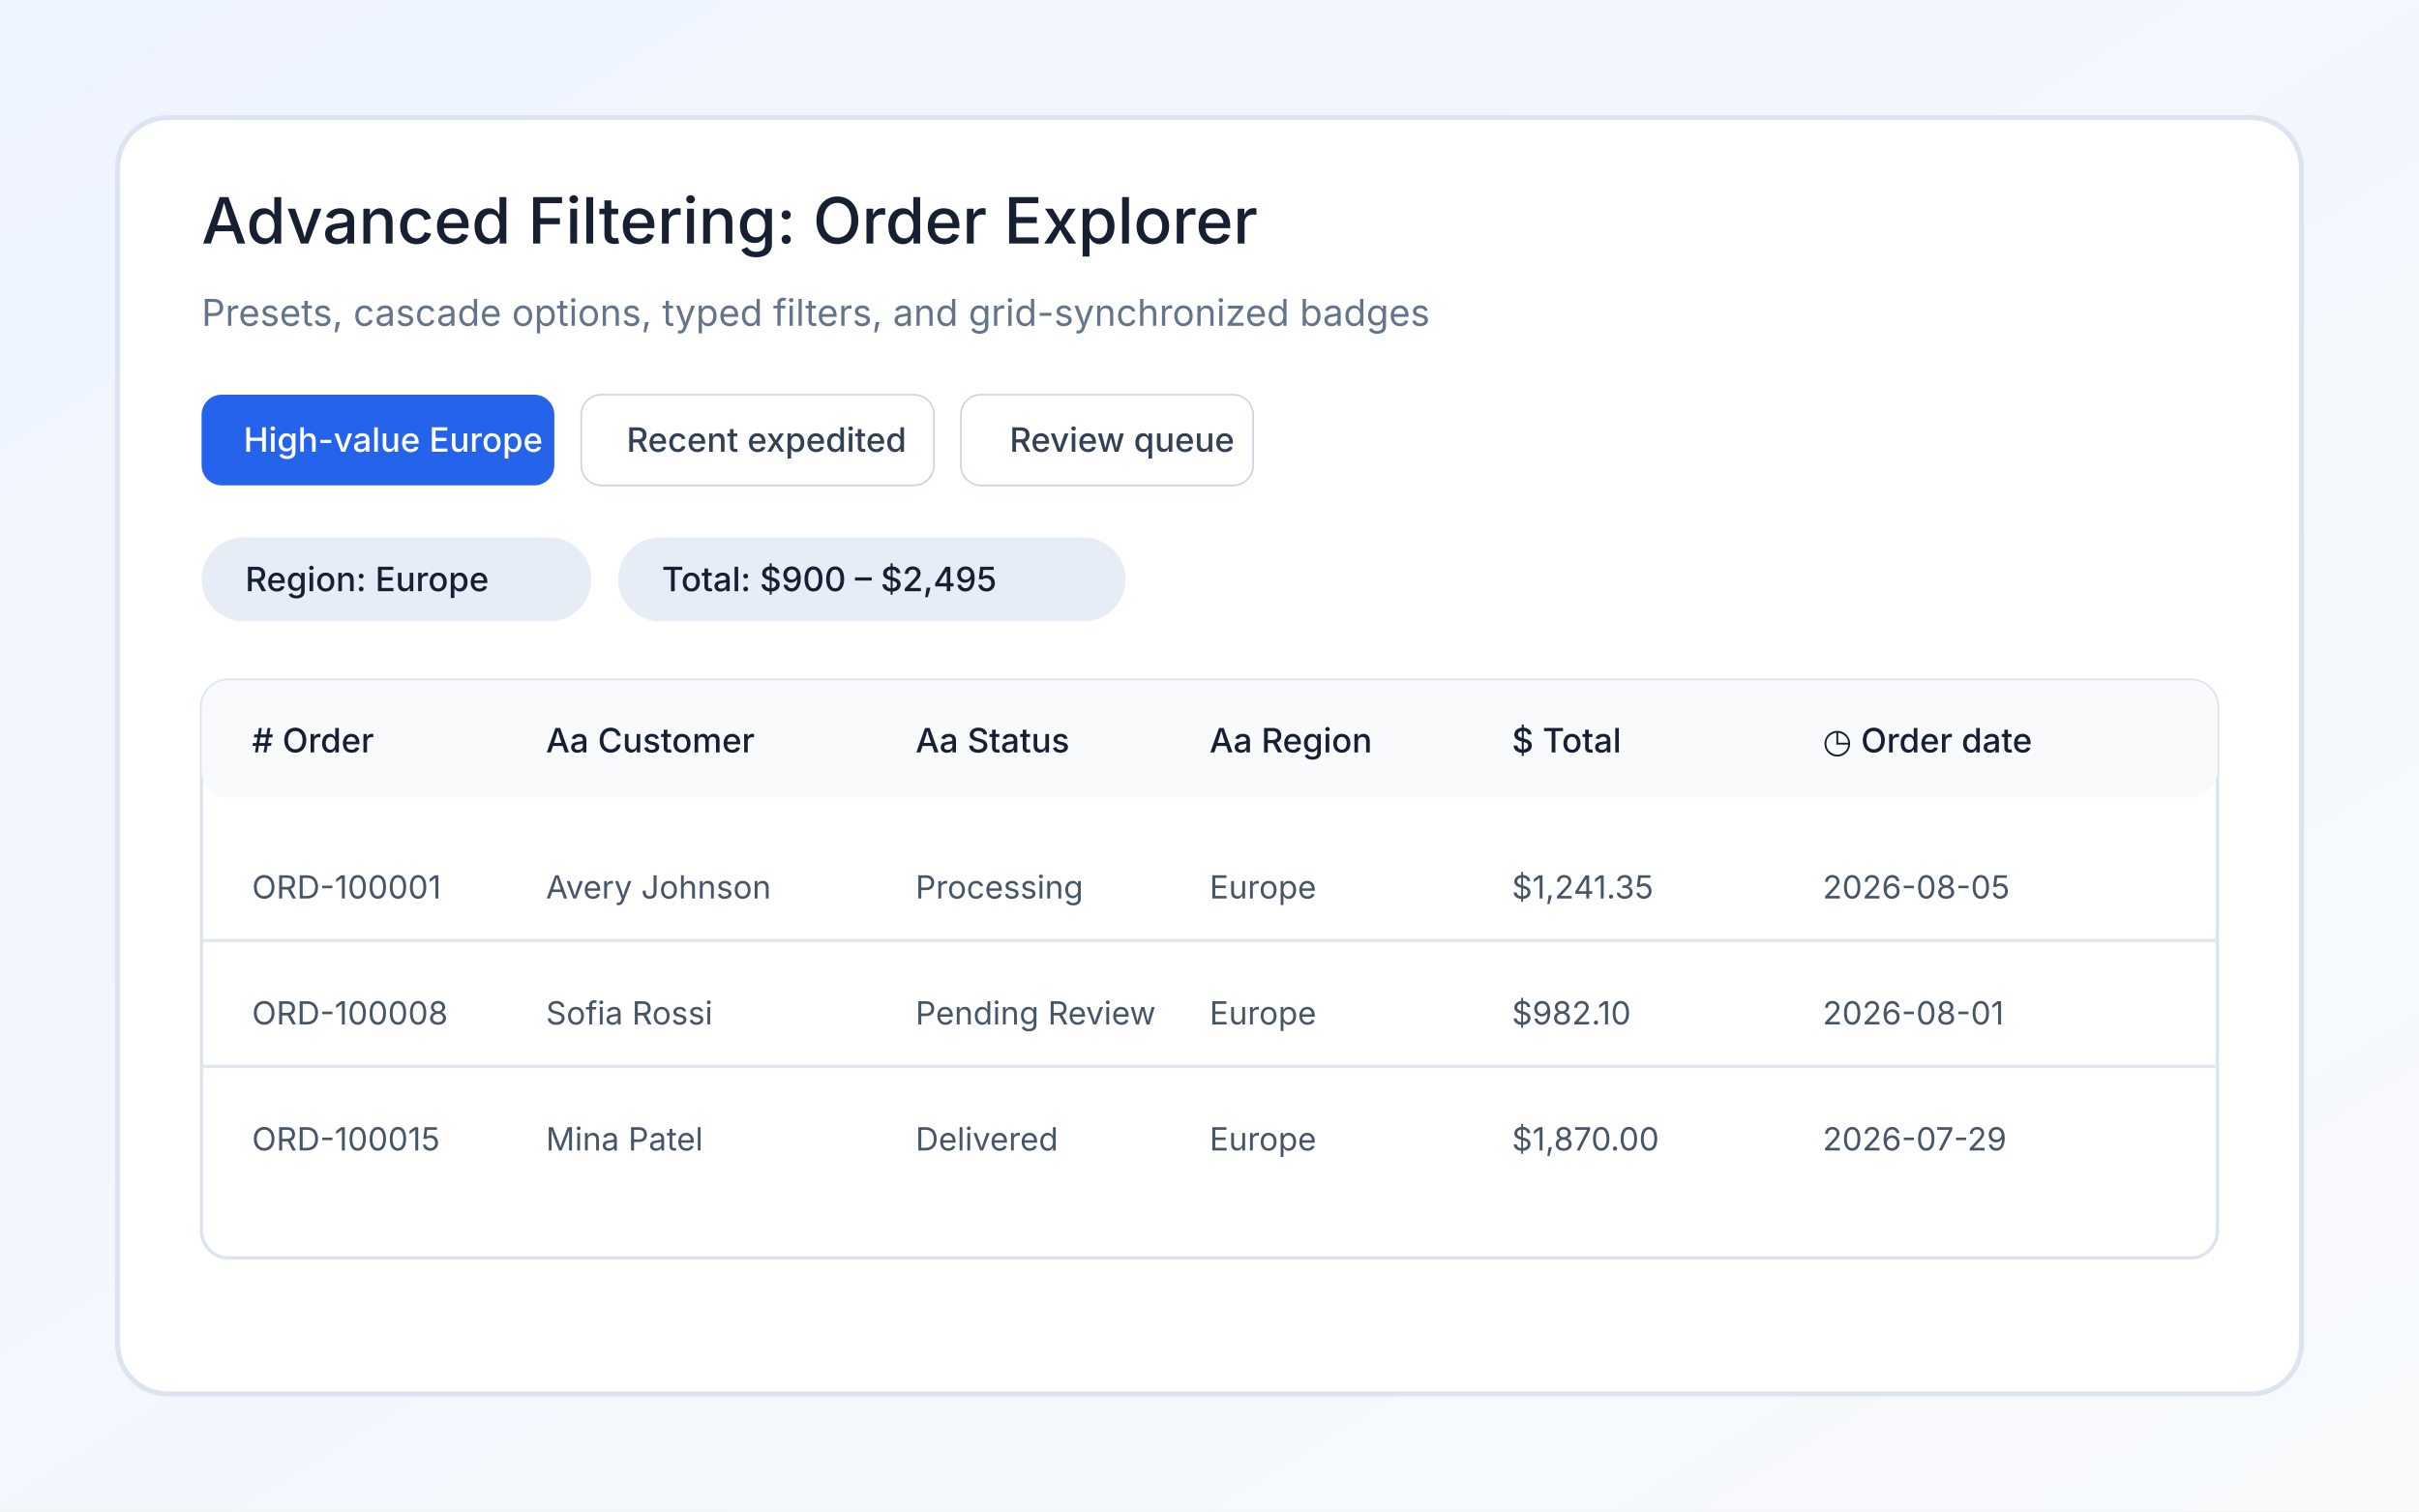
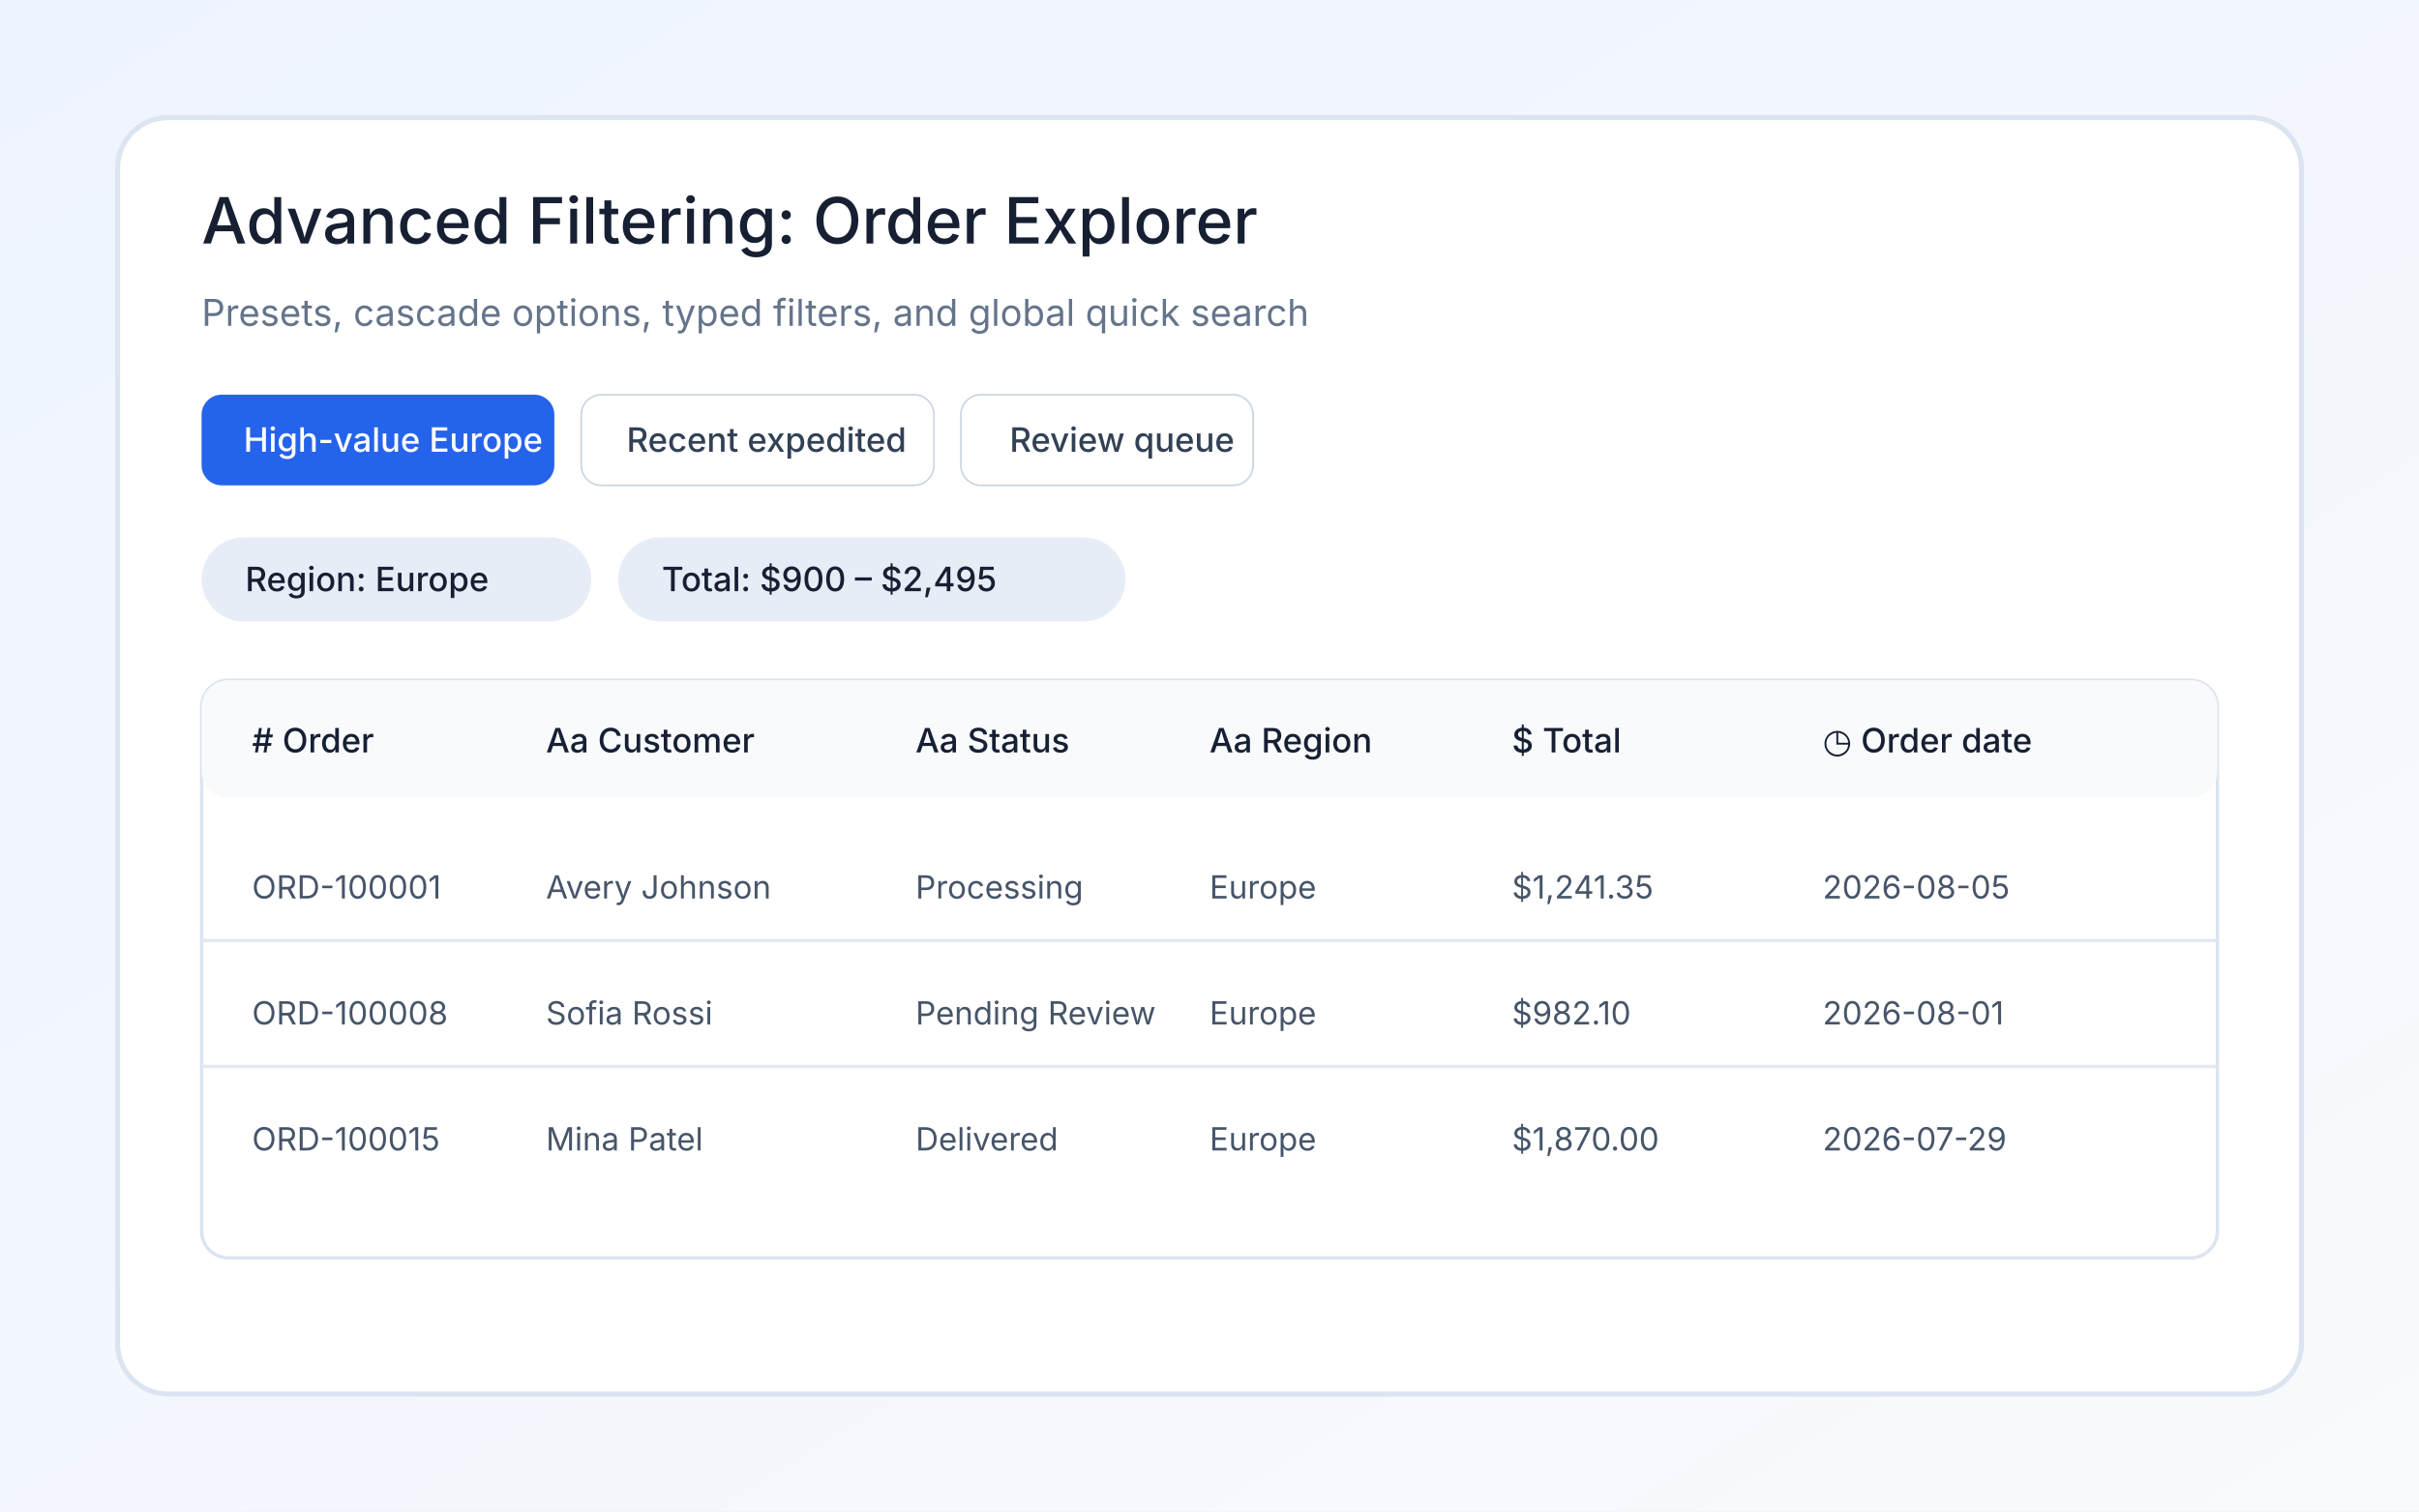
<svg xmlns="http://www.w3.org/2000/svg" width="1440" height="900" viewBox="0 0 1440 900" role="img" aria-labelledby="title desc">
  <defs>
    <linearGradient id="background" x1="0" y1="0" x2="1" y2="1">
      <stop offset="0" stop-color="#eef4ff" />
      <stop offset="1" stop-color="#f8fafc" />
    </linearGradient>
  </defs>
  <rect width="1440" height="900" fill="url(#background)" />
  <rect x="70" y="70" width="1300" height="760" rx="30" fill="#fff" stroke="#dbe4f0" stroke-width="3" />
  <text x="120" y="145" fill="#172033" font-family="Inter,Arial,sans-serif" font-size="38" font-weight="500">Advanced Filtering: Order Explorer</text>
-   <text x="120" y="194" fill="#64748b" font-family="Inter,Arial,sans-serif" font-size="22">Presets, cascade options, typed filters, and grid-synchronized badges</text>
+   <text x="120" y="194" fill="#64748b" font-family="Inter,Arial,sans-serif" font-size="22">Presets, cascade options, typed filters, and global quick search</text>
  <g font-family="Inter,Arial,sans-serif" font-size="20" font-weight="500">
    <rect x="120" y="235" width="210" height="54" rx="12" fill="#2563eb" />
    <text x="145" y="269" fill="#fff">High-value Europe</text>
    <rect x="346" y="235" width="210" height="54" rx="12" fill="#fff" stroke="#cbd5e1" />
    <text x="373" y="269" fill="#334155">Recent expedited</text>
    <rect x="572" y="235" width="174" height="54" rx="12" fill="#fff" stroke="#cbd5e1" />
    <text x="601" y="269" fill="#334155">Review queue</text>
  </g>
  <g font-family="Inter,Arial,sans-serif" font-size="20" font-weight="500" fill="#172033">
    <rect x="120" y="320" width="232" height="50" rx="25" fill="#e7edf6" />
    <text x="146" y="352">Region: Europe</text>
    <rect x="368" y="320" width="302" height="50" rx="25" fill="#e7edf6" />
    <text x="394" y="352">Total: $900 – $2,495</text>
  </g>
  <rect x="120" y="405" width="1200" height="344" rx="16" fill="#fff" stroke="#dbe4f0" stroke-width="2" />
  <rect x="120" y="405" width="1200" height="70" rx="16" fill="#f8fafc" />
  <g fill="#172033" font-family="Inter,Arial,sans-serif" font-size="20" font-weight="500">
    <text x="150" y="448"># Order</text>
    <text x="325" y="448">Aa Customer</text>
    <text x="545" y="448">Aa Status</text>
    <text x="720" y="448">Aa Region</text>
    <text x="900" y="448">$ Total</text>
    <text x="1085" y="448">◷ Order date</text>
  </g>
  <g fill="#475569" font-family="Inter,Arial,sans-serif" font-size="19">
    <text x="150" y="535">ORD-100001</text>
    <text x="325" y="535">Avery Johnson</text>
    <text x="545" y="535">Processing</text>
    <text x="720" y="535">Europe</text>
    <text x="900" y="535">$1,241.35</text>
    <text x="1085" y="535">2026-08-05</text>
    <text x="150" y="610">ORD-100008</text>
    <text x="325" y="610">Sofia Rossi</text>
    <text x="545" y="610">Pending Review</text>
    <text x="720" y="610">Europe</text>
    <text x="900" y="610">$982.10</text>
    <text x="1085" y="610">2026-08-01</text>
    <text x="150" y="685">ORD-100015</text>
    <text x="325" y="685">Mina Patel</text>
    <text x="545" y="685">Delivered</text>
    <text x="720" y="685">Europe</text>
    <text x="900" y="685">$1,870.00</text>
    <text x="1085" y="685">2026-07-29</text>
  </g>
  <path d="M120 560h1200M120 635h1200" stroke="#e2e8f0" stroke-width="2" />
</svg>
